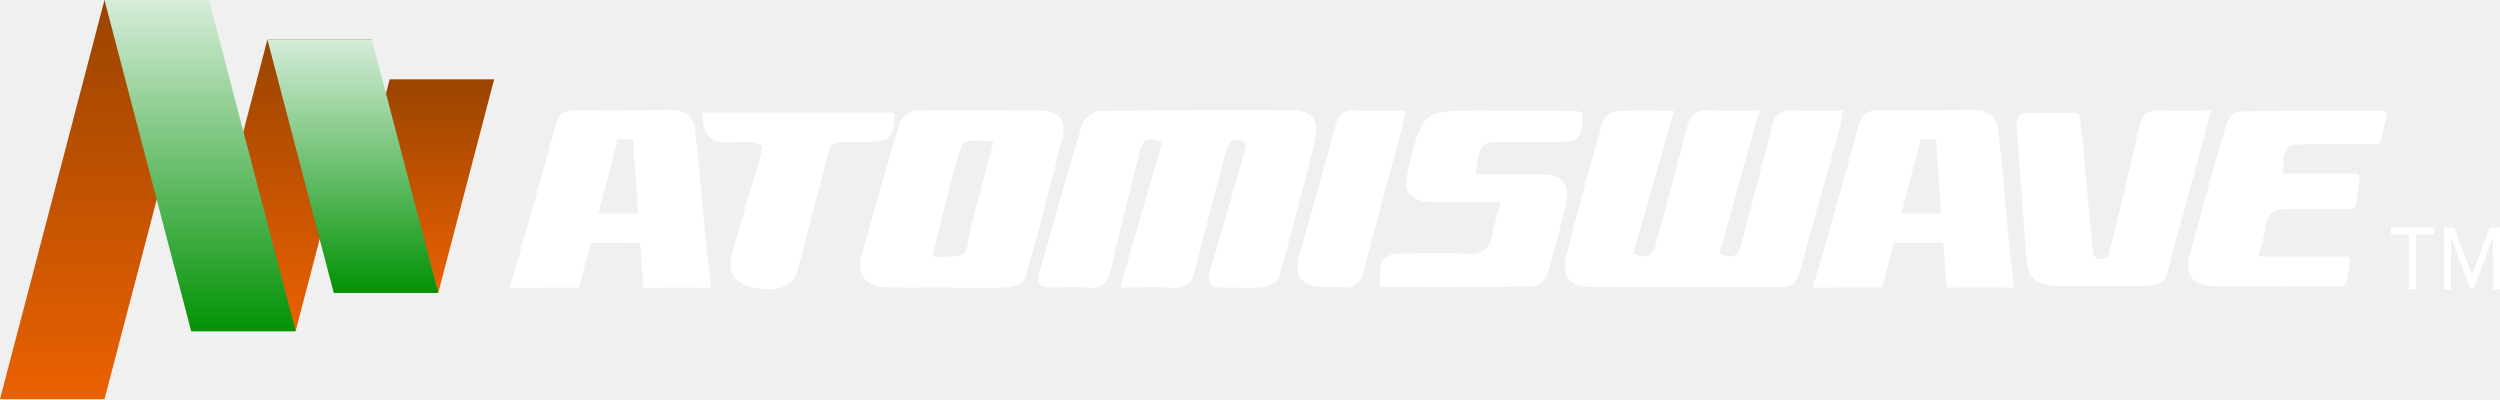
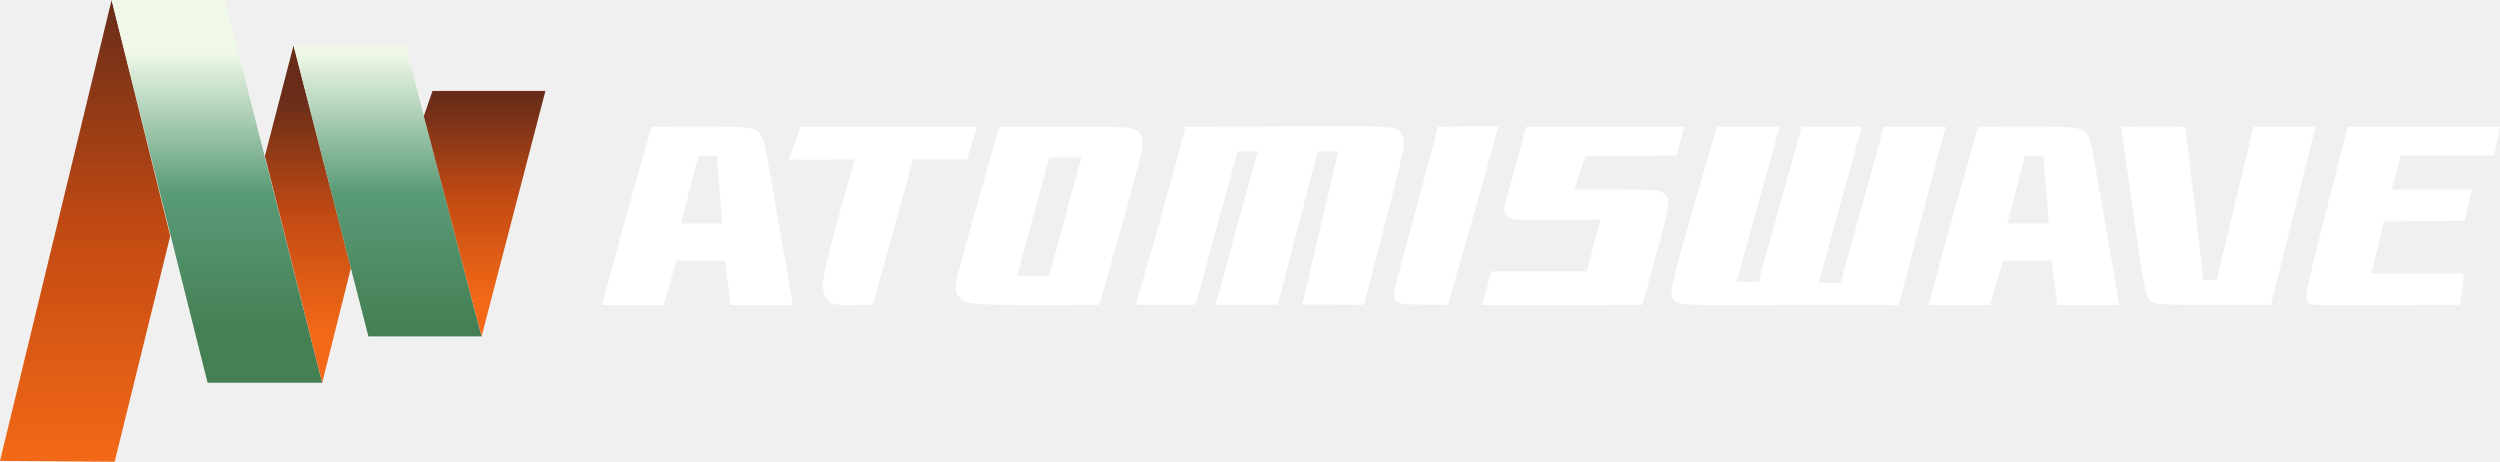
- <svg xmlns="http://www.w3.org/2000/svg" viewBox="0 0 1919.575 306.48" version="1.1" id="svg45">
-   <defs id="defs49" />
-   <linearGradient id="a" gradientUnits="userSpaceOnUse" x1="317.84" y1="224.944" x2="317.84" y2="60.902">
-     <stop offset="0" stop-color="#eb6101" id="stop2" />
-     <stop offset="1" stop-color="#9a4400" id="stop4" />
+ <svg xmlns="http://www.w3.org/2000/svg" xmlns:xlink="http://www.w3.org/1999/xlink" height="152.559mm" viewBox="0 0 495.59 91.536" width="825.984mm">
+   <linearGradient id="a">
+     <stop offset="0" stop-color="#f36917" />
+     <stop offset=".5" stop-color="#c24a13" />
+     <stop offset="1" stop-color="#682c19" />
  </linearGradient>
-   <path fill="url(#a)" d="M336.482 224.944h-80.224l42.94-164.042h80.225z" id="path7" />
-   <linearGradient id="b" gradientUnits="userSpaceOnUse" x1="216.145" y1="254.308" x2="216.145" y2="30.393">
-     <stop offset="0" stop-color="#eb6101" id="stop9" />
-     <stop offset="1" stop-color="#9a4400" id="stop11" />
+   <linearGradient id="b" gradientTransform="matrix(-.00002 -177.2217 177.2217 -.00002 220.3335 -349.8897)" gradientUnits="userSpaceOnUse" spreadMethod="pad" x1="0" x2="1" xlink:href="#a" y1="0" y2="0" />
+   <linearGradient id="c">
+     <stop offset="0" stop-color="#f0f9e8" />
+     <stop offset=".511" stop-color="#599b77" />
+     <stop offset="1" stop-color="#458055" />
  </linearGradient>
-   <path fill="url(#b)" d="M226.951 254.307h-80.224l58.612-223.914h80.225z" id="path14" />
-   <linearGradient id="c" gradientUnits="userSpaceOnUse" x1="80.225" y1="306.48" x2="80.225">
-     <stop offset="0" stop-color="#eb6101" id="stop16" />
-     <stop offset="1" stop-color="#9a4400" id="stop18" />
-   </linearGradient>
-   <path fill="url(#c)" d="M80.225 306.48H0L80.225 0h80.225z" id="path21" />
-   <linearGradient id="d" gradientUnits="userSpaceOnUse" x1="270.914" y1="224.944" x2="270.914" y2="30.393">
-     <stop offset="0" stop-color="#029205" id="stop23" />
-     <stop offset="1" stop-color="#d6edd9" id="stop25" />
-   </linearGradient>
-   <path fill="url(#d)" d="M285.564 30.393h-80.225l50.926 194.551h80.225z" id="path28" />
-   <linearGradient id="e" gradientUnits="userSpaceOnUse" x1="153.621" y1="254.308" x2="153.621">
-     <stop offset="0" stop-color="#029205" id="stop30" />
-     <stop offset="1" stop-color="#d6edd9" id="stop32" />
-   </linearGradient>
-   <path fill="url(#e)" d="M227.018 254.307L160.45 0H80.225l66.568 254.307z" id="path35" />
-   <g id="g43" style="fill:#ffffff">
-     <path d="m 956.903,109.502 c -11.134,-5.284 -13.855,0.505 -15.822,8.03 -7.866,30.099 -16.257,60.075 -23.576,90.298 -2.473,10.212 -7.424,13.78 -17.895,13.128 -12.012,-0.748 -24.11,-0.173 -39.508,-0.173 l 32.056,-111.079 c -11.87,-6.394 -15.269,-0.281 -17.428,8.516 -7.296,29.73 -15.071,59.355 -21.865,89.192 -2.287,10.044 -6.887,14.345 -17.551,13.517 -9.069,-0.704 -18.246,-0.375 -27.364,-0.12 -10.075,0.283 -12.138,-4.061 -9.561,-12.941 10.878,-37.478 21.088,-75.146 32.517,-112.461 1.35,-4.407 8.655,-10.013 13.29,-10.093 49.163,-0.845 98.345,-0.908 147.519,-0.665 15.301,0.076 21.683,7.502 18.181,22.011 -8.57,35.509 -17.906,70.854 -27.802,106.034 -0.99,3.518 -7.71,7.244 -12.151,7.758 -9.998,1.156 -20.244,0.085 -30.372,0.427 -10.66,0.36 -13.311,-3.918 -10.385,-13.619 8.275,-27.435 16.12,-54.994 24.043,-82.529 1.457,-5.057 2.48,-10.23 3.674,-15.231 z m 328.606,-24.442 -31.317,109.289 c 12.23,6.203 15.54,-0.285 17.822,-8.891 7.721,-29.114 15.893,-58.12 23.128,-87.346 2.451,-9.902 7.044,-14.096 17.712,-13.366 11.486,0.786 23.073,0.178 38.017,0.178 l -30.492,109.551 c 11.338,5.395 14.779,0.643 17.001,-8.167 7.483,-29.674 15.792,-59.153 23.063,-88.874 2.288,-9.352 6.631,-13.22 16.6,-12.665 12.013,0.668 24.095,0.158 38.02,0.158 -1.171,6.208 -1.652,10.377 -2.761,14.381 -10.023,36.172 -20.449,72.242 -30.054,108.517 -2.44,9.215 -6.553,12.828 -16.549,12.742 -47.641,-0.412 -95.289,-0.019 -142.933,-0.259 -18.008,-0.091 -24.31,-7.175 -20.015,-24.439 8.462,-34.004 17.963,-67.771 27.668,-101.463 1.064,-3.694 6.084,-8.666 9.589,-8.923 13.998,-1.026 28.123,-0.423 45.501,-0.423 z M 727.901,220.689 c -15.714,0 -31.439,0.379 -47.137,-0.105 -16.055,-0.495 -23.246,-9.305 -19.12,-24.549 A 3227.636,3227.636 0 0 1 691.216,93.551 c 1.155,-3.769 7.384,-8.562 11.337,-8.631 32.426,-0.563 64.871,-0.213 97.309,0.067 13.168,0.114 18.938,7.691 16.082,19.421 a 3235.773,3235.773 0 0 1 -28.519,108.864 c -0.946,3.37 -7.996,6.986 -12.404,7.232 -15.662,0.876 -31.407,0.342 -47.121,0.342 z M 716.355,195.24 c -0.877,3.411 7.367,1.967 11.327,1.818 14.433,-0.544 13.499,-0.647 16.077,-14.143 2.754,-14.417 16.835,-65.069 18.977,-73.812 -1.215,-1.453 -22.572,-2.635 -24.156,2.086 -8.051,24.001 -15.825,59.164 -22.225,84.051 z M 1697.727,84.93 c -6.92,25.782 -12.983,48.537 -19.143,71.266 -4.645,17.138 -9.967,34.124 -13.913,51.41 -2.666,11.68 -9.13,11.837 -23.695,11.837 -21.41,0 -36.148,0.252 -59.069,0.252 -15.879,0 -24.123,-4.426 -25.395,-17.535 -3.424,-35.295 -5.094,-71.054 -8.102,-106.387 -0.166,-1.946 1.312,-8.725 5.357,-8.818 15.975,-0.37 26.698,-0.059 40.032,-0.432 3.477,-0.097 3.312,5.445 3.819,9.459 3.646,28.826 6.166,68.832 9.366,97.717 0.761,7.708 10.854,5.785 11.791,2.405 7.906,-28.52 17.061,-70.237 24.001,-98.993 2.091,-8.665 5.791,-12.74 15.266,-12.312 12.024,0.542 24.097,0.131 39.685,0.131 z m -564.68,48.852 c 16.574,0 32.179,-0.054 47.784,0.014 19.301,0.084 25.266,6.77 21.094,24.531 -4.06,17.287 -8.334,34.561 -13.587,51.526 -1.277,4.122 -6.711,9.948 -10.329,10.014 -39.396,0.721 -78.811,0.451 -118.046,0.451 -1.917,-21.906 1.411,-25.767 20.615,-25.741 15.207,0.02 30.458,-0.597 45.607,0.329 11.904,0.728 17.802,-3.471 19.602,-14.894 1.13,-7.171 3.861,-14.103 6.904,-24.745 -17.583,0 -32.95,0.052 -48.316,-0.012 -22.949,-0.096 -28.018,-6.457 -22.515,-28.087 10.744,-42.231 10.744,-42.267 56.027,-42.232 24.328,0.019 48.656,0.162 72.983,0.358 1.383,0.011 2.758,1.008 4.062,1.517 -0.498,20.929 -1.615,22.053 -21.952,22.093 -11.659,0.023 -23.318,-0.004 -34.977,0.005 -21.727,0.016 -21.727,0.02 -24.956,24.873 z M 585.232,111.989 c -15.43,-9.917 -46.001,11.499 -45.907,-25.526 h 147.568 c -0.835,20.072 -3.219,22.375 -22.154,22.558 -32.283,0.311 -25.191,-3.233 -32.705,24.116 -6.788,24.705 -12.908,49.582 -19.513,74.335 -3.566,13.362 -16.304,17.563 -37.035,12.548 -11.775,-2.848 -17.075,-12.442 -13.393,-25.394 7.142,-25.126 14.628,-50.159 21.899,-75.251 0.663,-2.288 0.806,-4.72 1.24,-7.386 z m 493.987,-27.011 c -1.578,7.416 -2.374,12.188 -3.619,16.845 -9.308,34.793 -19.016,69.489 -27.88,104.388 -2.58,10.16 -6.715,15.946 -18.37,14.284 -4.464,-0.637 -9.109,0.03 -13.661,-0.145 -16.641,-0.639 -22.52,-8.406 -18.095,-24.31 9.26,-33.288 18.964,-66.461 27.882,-99.835 2.164,-8.1 5.82,-11.666 14.518,-11.344 12.46,0.46 24.952,0.117 39.225,0.117 z m -593.248,21.953 h -11.649 l -14.849,56.977 h 30.524 z m 57.712,93.323 2.255,20.632 c -4.555,-0.145 -47.357,-0.001 -51.918,0 l -2.428,-34.367 -38.004,-0.038 -8.95,34.341 c -20.032,0 -36.576,0.064 -53.292,0.064 3.288,-10.644 6.02,-20.336 8.394,-28.701 8.899,-31.352 18.058,-62.642 26.269,-94.165 2.363,-9.071 5.87,-13.509 16.057,-13.346 24.311,0.389 48.638,0.041 72.956,-0.198 10.987,-0.108 17.438,5.091 18.689,15.403 4.453,36.698 5.629,63.666 9.972,100.375 z m 942.829,-93.387 h -11.649 l -14.849,56.977 h 30.524 z m 57.713,93.323 2.255,20.632 c -4.555,-0.145 -47.357,-0.001 -51.918,0 l -2.428,-34.367 -38.004,-0.038 -8.95,34.341 c -20.032,0 -36.576,0.064 -53.292,0.064 3.288,-10.644 6.02,-20.336 8.394,-28.701 8.899,-31.352 18.058,-62.642 26.269,-94.165 2.363,-9.071 5.87,-13.509 16.057,-13.346 24.311,0.389 48.638,0.041 72.956,-0.198 10.987,-0.108 17.438,5.091 18.689,15.403 4.453,36.698 5.629,63.666 9.972,100.375 z m 257.518,16.678 2.808,-15.46 c 0.758,-2.216 -0.937,-4.503 -3.337,-4.503 l -67.243,0.025 c 2.356,-9.389 4.638,-15.889 5.514,-22.563 1.454,-11.076 7.346,-13.954 18.547,-14.064 10.018,-0.099 33.903,0.13 46.499,0.167 2.319,0.007 4.267,-1.66 4.576,-3.896 l 2.774,-20.032 c 0.235,-1.695 -1.12,-3.202 -2.878,-3.202 h -56.348 c 1.105,-21.713 1.866,-22.515 20.333,-22.583 11.74,-0.043 37.404,0.015 51.184,-0.01 1.813,-0.003 3.382,-1.166 3.894,-2.858 l 4.391,-19.2 c 0.538,-1.779 -0.811,-3.56 -2.717,-3.561 -36.596,-0.014 -74.815,-0.173 -111.375,0.476 -3.115,0.055 -7.769,5.821 -8.907,9.71 a 4233.756,4233.756 0 0 0 -27.925,99.839 c -4.43,16.63 2.003,24.466 19.556,24.621 27.308,0.241 68.037,0.172 96.357,0.128 1.959,-0.003 3.678,-1.225 4.297,-3.034 z" id="path37" style="fill:#ffffff" />
-     <g id="g41" style="fill:#ffffff">
-       <path d="m 1855.278,222.069 h -5.474 v -42.128 h -13.916 v -5.255 h 33.371 v 5.255 h -13.981 z m 64.297,0 h -5.474 v -39.853 l -14.904,39.853 h -2.243 l -14.968,-39.853 v 39.853 h -5.474 v -47.383 h 7.846 l 13.718,36.514 13.653,-36.514 h 7.846 z" id="path39" style="fill:#ffffff" />
+   <linearGradient id="d" gradientTransform="matrix(-.14835 106.2346 -106.2346 -.14835 270.9917 -507.1177)" gradientUnits="userSpaceOnUse" spreadMethod="pad" x1="0" x2="1" xlink:href="#c" y1="0" y2="0" />
+   <linearGradient id="e" gradientTransform="matrix(0 -91.23962 91.23962 0 305.833 -398.5498)" gradientUnits="userSpaceOnUse" spreadMethod="pad" x1="0" x2="1" xlink:href="#a" y1="0" y2="0" />
+   <linearGradient id="f" gradientTransform="matrix(0 104.7657 -104.7657 0 336.416 -506.8496)" gradientUnits="userSpaceOnUse" spreadMethod="pad" x1="0" x2="1" xlink:href="#c" y1="0" y2="0" />
+   <linearGradient id="g" gradientTransform="matrix(0 -77.85007 77.85007 0 373.667 -412.0342)" gradientUnits="userSpaceOnUse" spreadMethod="pad" x1="0" x2="1" xlink:href="#a" y1="0" y2="0" />
+   <g stroke-width=".683">
+     <path d="m187.667-350.224s42.833-176.888 42.833-176.888 22.5 90.555 22.5 90.555-21.334 86.667-21.334 86.667-44-.334-44-.334z" fill="url(#b)" transform="matrix(.5165019 0 0 .5165019 -96.93036 272.2543)" />
+     <path d="m230.5-527.112h43.5s37.334 146.89 37.334 146.89h-44s-36.834-146.89-36.834-146.89z" fill="url(#d)" transform="matrix(.5165019 0 0 .5165019 -96.93036 272.2543)" />
+     <path d="m300.332-509.667s22.002 85.446 22.002 85.446-11 44-11 44-22.001-87-22.001-87 11-42.446 11-42.446z" fill="url(#e)" transform="matrix(.5165019 0 0 .5165019 -96.93036 272.2543)" />
+     <path d="m300.332-509.667s28.735 111.666 28.735 111.666h43.433s-29.23-111.666-29.23-111.666z" fill="url(#f)" transform="matrix(.5165019 0 0 .5165019 -96.93036 272.2543)" />
+     <path d="m397-492.223s-24.5 94.222-24.5 94.222-22.166-84.555-22.166-84.555 3.333-9.667 3.333-9.667z" fill="url(#g)" transform="matrix(.5165019 0 0 .5165019 -96.93036 272.2543)" />
+   </g>
+   <g fill="#fff" stroke-width=".296" transform="matrix(1.191695 0 0 1.191695 -49.57879 406.1895)">
+     <path d="m179.132-291.163c-1.159-1.665-1.316-2.537 4.675-23.165-10.084.083-11 0-11 0s2-5.427 2-5.427h29.333s-1.667 5.427-1.667 5.427h-9s.008.039-6.667 24.186c-5.841-.021-6.732.334-7.675-1.021z" />
+     <path d="m216.14-314.661s-5.333 19.666-5.333 19.666h5.333s5.333-19.666 5.333-19.666zm15.159-3.836c.996 1.503.5 2.334-6.826 28.354-22.674.146-22.174-.021-23.341-1.354-1.321-1.511-.5-2.507 6.675-28.258 23.041.003 22.5-.24 23.492 1.258z" />
+     <path d="m230.807-290.143c-.576-.477.75-2.05 8-29.612 36.791-.122 34.791-.49 36.041 1.385.715 1.072.617 1.706-6.375 28.228-12-.103-10.25 0-10.25 0s6-25.519 6-25.519h-3.417s-6.667 25.519-6.667 25.519h-10.333s7-25.519 7-25.519h-3.333s-7 25.519-7 25.519z" />
+     <path d="m273.599-291.245c-.375-1.375 0-1.132 7.209-28.51 10.416-.247 9.999 0 9.999 0s-.341 1.758-8.333 29.612c-7.125-.103-8.521.196-8.875-1.103z" />
+     <path d="m288.141-290.143s1.583-5.571 1.583-5.571h15.875s.208-1.114 2.208-8.614c-14.333-.042-14.716.669-15.833-1.167-.508-.836.159-1.509 3.5-14.26 22.325.084 26.333 0 26.333 0s-1.333 4.76-1.333 4.76-15 .125-15 .125-.175-.293-2 5.542c15-.042 14.37.078 15.125.833 1.125 1.125.75 1.75-3.792 18.353-28.167.147-26.666 0-26.666 0z" />
+     <path d="m327.224-319.755c-8.25 28.043-8.049 27.697-7.125 28.885.875 1.125 2.25.649 37.375.752 7-27.103 7.833-29.637 7.833-29.637h-10.333s-7.167 25.927-7.167 25.927h-3.667s7.167-25.927 7.167-25.927h-10s-7.166 25.76-7.166 25.76h-3.667s7.167-25.76 7.167-25.76-1.667 0-10.417 0z" />
+     <path d="m394.474-319.755c3.834 27.753 3.959 28.052 4.834 28.927.75.75.791.708 20.041.708 7.125-28.125.375-1.507 7.458-29.635h-10.333s-6.125 25.469-6.125 25.469h-2.208s-3-25.469-3-25.469-2.542-.122-10.667 0z" />
+     <path d="m457.474-319.755s-1.125.003-25.333 0c-7.292 28.503-7.292 28.362-6.667 29.135s1.5.5 25.333.478c.542-3.478.667-5.228.667-5.228h-15.375s2.042-8.625 2.042-8.625 13.458-.125 13.458-.125 1.208-5.208 1.208-5.208h-13.333s1.5-5.667 1.5-5.667h15.5s1-4.76 1-4.76z" />
+     <g stroke-width=".296">
+       <path d="m378.474-314.901s-2.963 11.219-2.963 11.219h6.913s-.9-11.219-.9-11.219zm15.666 24.783h-10.333s-.917-7.377-.917-7.377h-8.084s-2.165 7.377-2.165 7.377h-10.168s.001-.885 8.167-29.637c16.709-.123 17.334-.115 18.209 1.385.75 1.125.881 2.799 5.291 28.252z" />
+       <path d="m157.807-314.901s-2.963 11.219-2.963 11.219h6.913s-.9-11.219-.9-11.219zm15.666 24.783h-10.333s-.917-7.377-.917-7.377h-8.084s-2.165 7.377-2.165 7.377h-10.168s.001-.885 8.167-29.637c16.709-.123 17.334-.115 18.209 1.385.75 1.125.881 2.799 5.291 28.252z" />
    </g>
  </g>
</svg>
